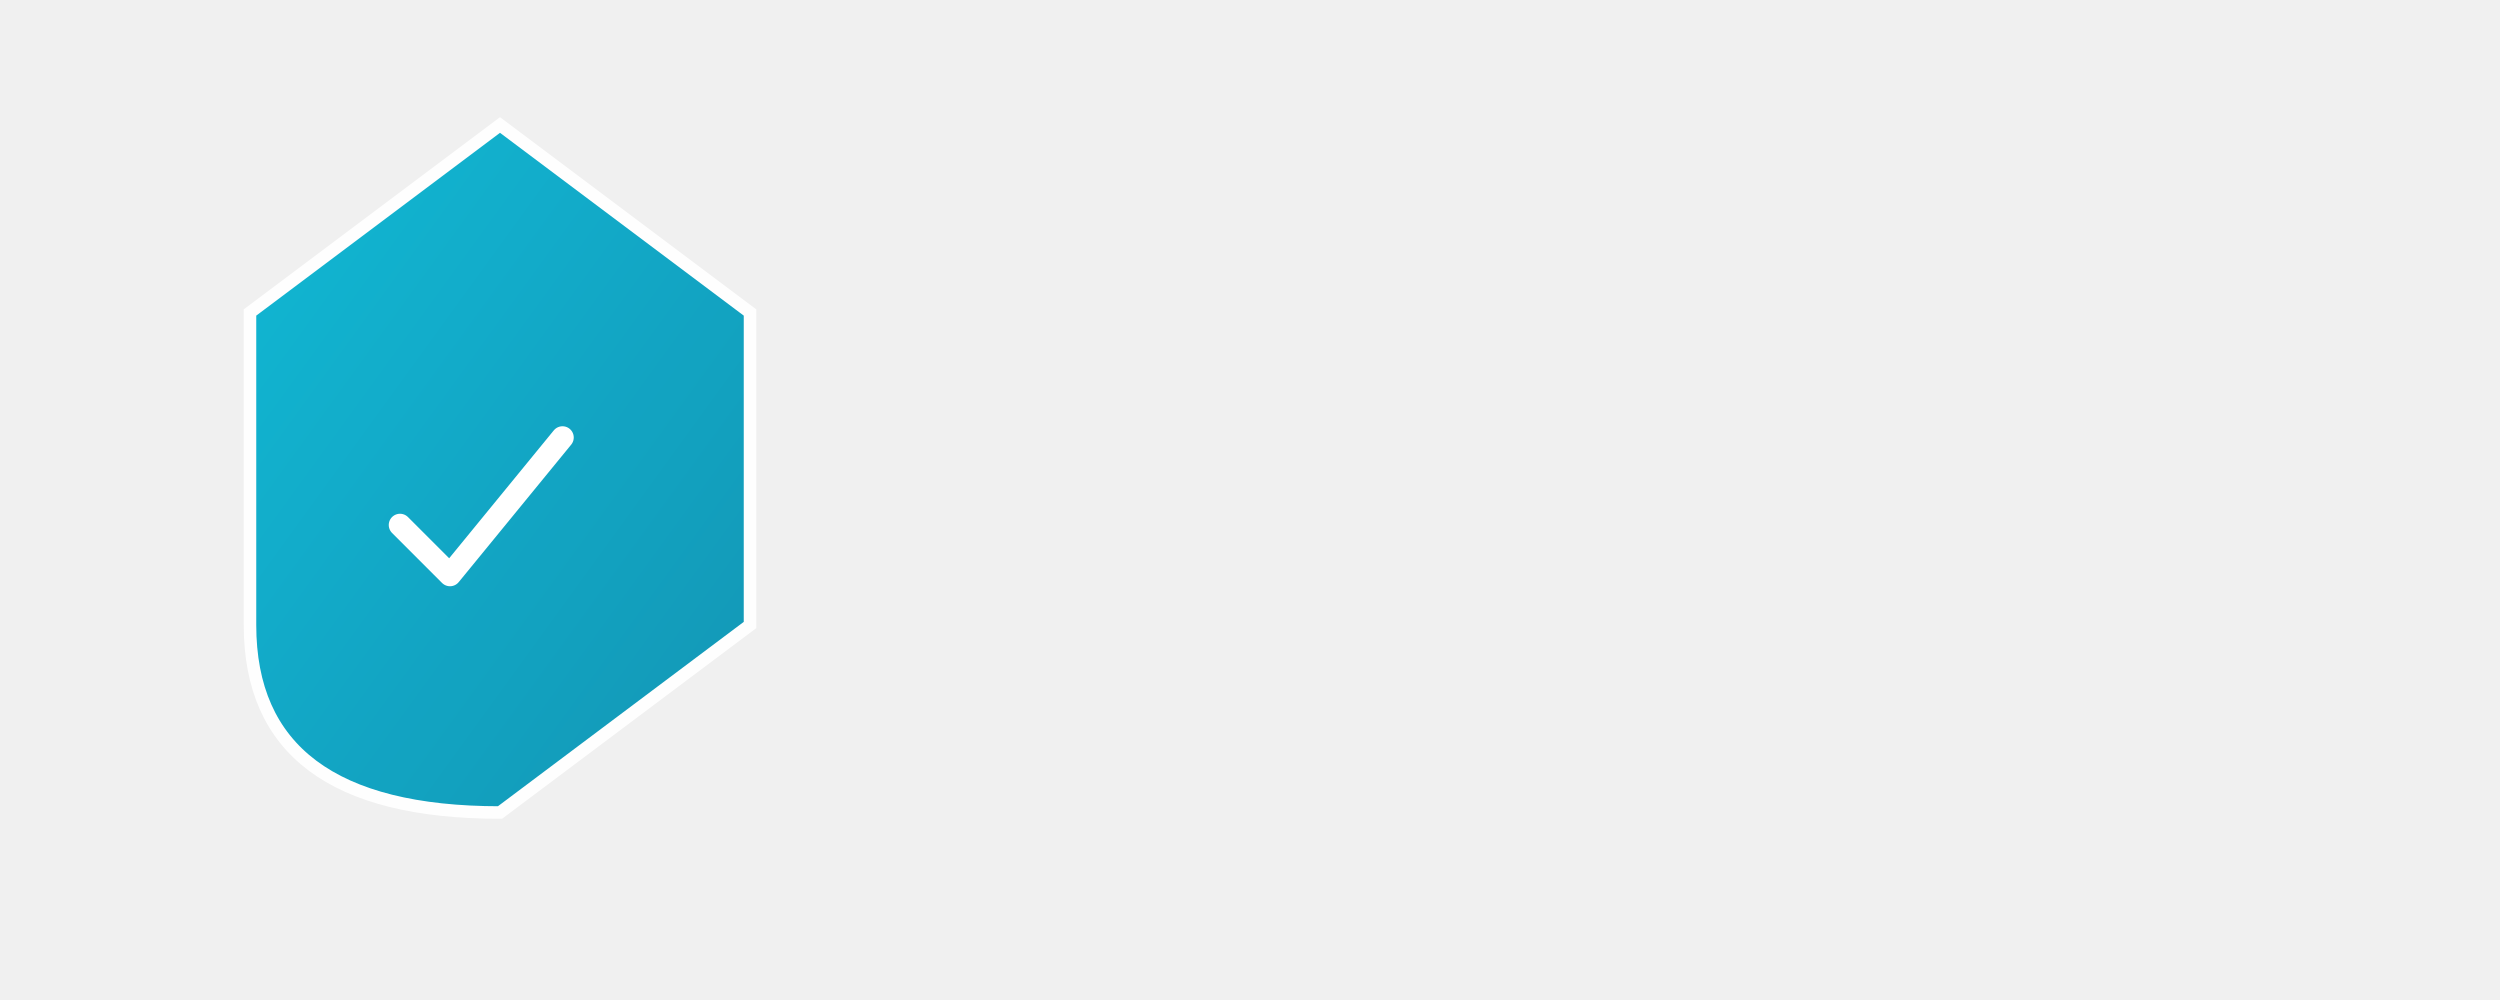
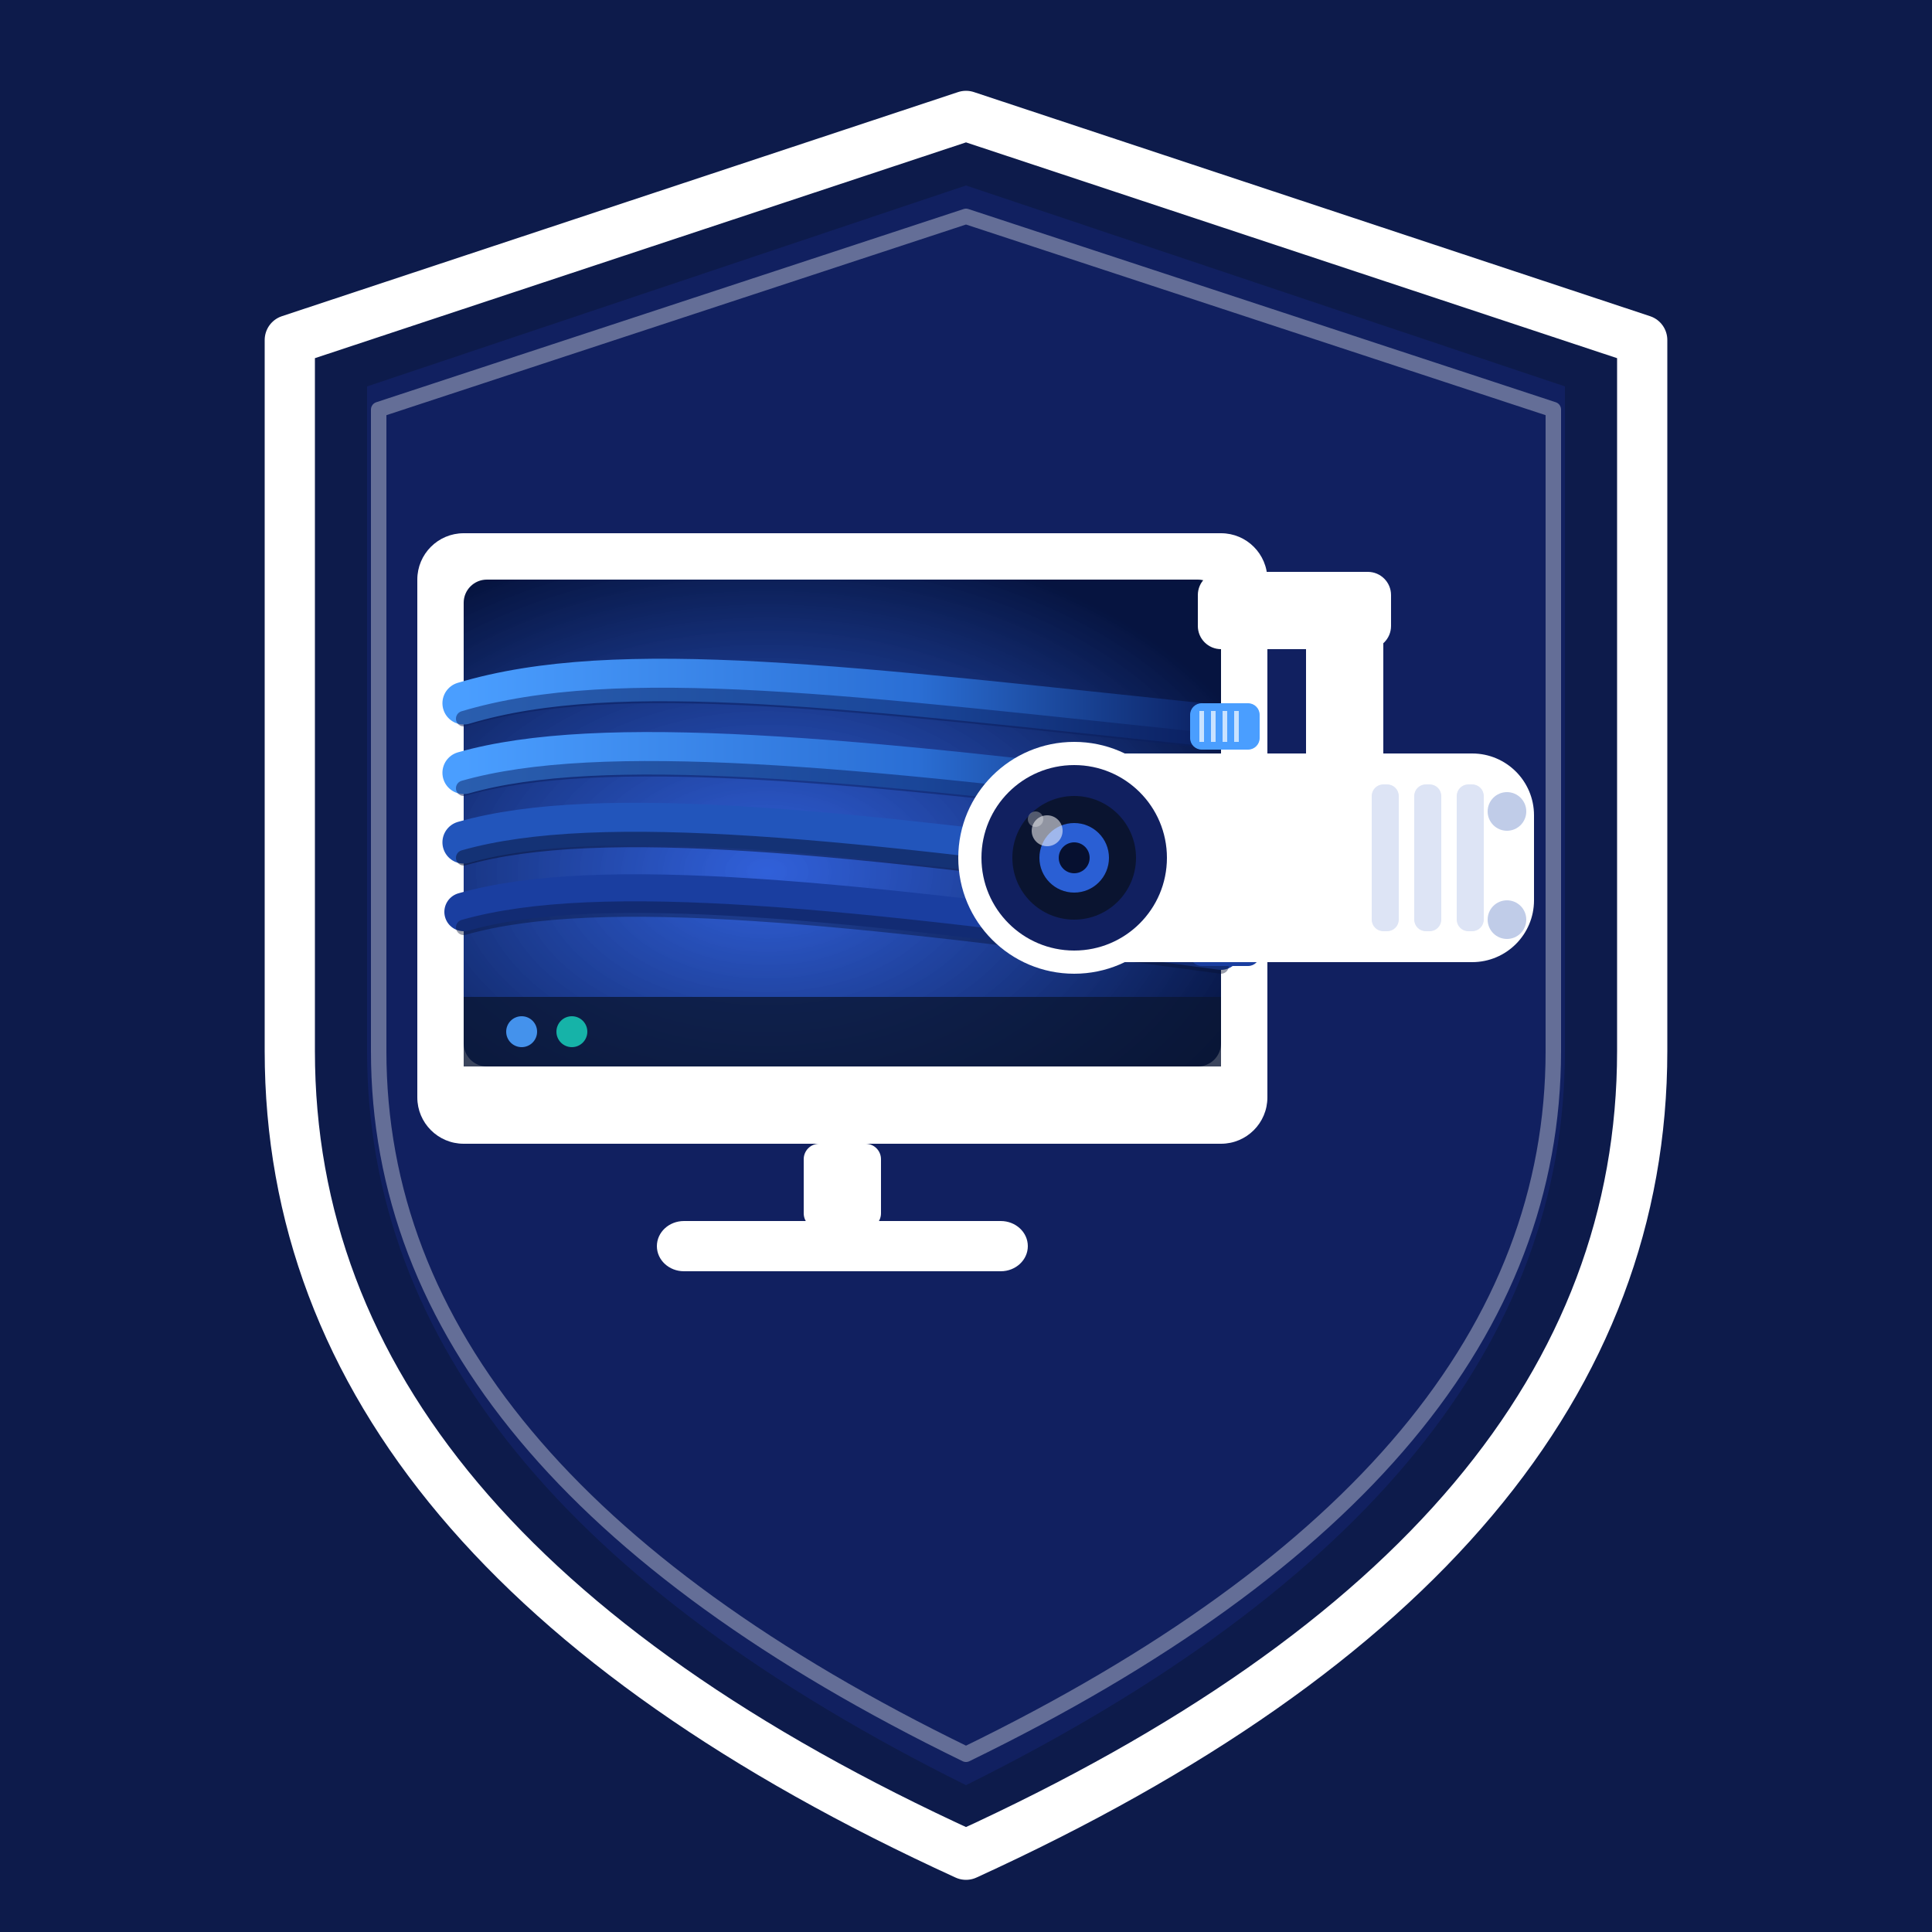
- <svg xmlns="http://www.w3.org/2000/svg" width="200" height="80" viewBox="0 0 200 80">
+ <svg xmlns="http://www.w3.org/2000/svg" width="500" height="500" viewBox="0 0 500 500">
  <defs>
-     <linearGradient id="shieldGradient" x1="0%" y1="0%" x2="100%" y2="100%">
-       <stop offset="0%" style="stop-color:#06b6d4;stop-opacity:1" />
-       <stop offset="100%" style="stop-color:#0891b2;stop-opacity:1" />
+     <radialGradient id="screenGlow" cx="40%" cy="60%" r="70%">
+       <stop offset="0%" stop-color="#1a4fd6" stop-opacity="0.9" />
+       <stop offset="100%" stop-color="#061440" stop-opacity="1" />
+     </radialGradient>
+     <linearGradient id="cableGrad" x1="0%" y1="0%" x2="100%" y2="0%">
+       <stop offset="0%" stop-color="#4a9eff" />
+       <stop offset="60%" stop-color="#2a6ed4" />
+       <stop offset="100%" stop-color="#0a1e5e" />
    </linearGradient>
+     <clipPath id="shieldClip">
+       <path d="M250 48 L405 100 L405 272 Q405 385 250 462 Q95 385 95 272 L95 100 Z" />
+     </clipPath>
  </defs>
-   <path d="M 40 10 L 60 25 L 60 50 Q 40 65 40 65 Q 20 65 20 50 L 20 25 Z" fill="url(#shieldGradient)" stroke="white" stroke-width="1" opacity="0.95" />
-   <path d="M 40 10 L 60 25 L 60 50 Q 40 65 40 65 Q 20 65 20 50 L 20 25 Z" fill="none" stroke="rgba(255,255,255,0.3)" stroke-width="0.5" stroke-linejoin="round" />
-   <path d="M 32 42 L 36 46 L 45 35" fill="none" stroke="white" stroke-width="1.8" stroke-linecap="round" stroke-linejoin="round" />
+   <rect width="500" height="500" fill="#0d1b4b" />
+   <path d="M250 48 L405 100 L405 272 Q405 385 250 462 Q95 385 95 272 L95 100 Z" fill="#112060" />
+   <path d="M250 30 L425 88 L425 272 Q425 400 250 480 Q75 400 75 272 L75 88 Z" fill="none" stroke="white" stroke-width="13" stroke-linejoin="round" stroke-linecap="round" />
+   <path d="M250 56 L402 106 L402 272 Q402 380 250 454 Q98 380 98 272 L98 106 Z" fill="none" stroke="white" stroke-width="4" stroke-linejoin="round" opacity="0.35" />
+   <rect x="108" y="138" width="220" height="158" rx="12" fill="white" />
+   <rect x="120" y="150" width="196" height="126" rx="6" fill="url(#screenGlow)" />
+   <path d="M120 182 C160 170, 220 178, 316 188" stroke="url(#cableGrad)" stroke-width="11" fill="none" stroke-linecap="round" />
+   <path d="M120 186 C160 174, 220 182, 316 192" stroke="#0a1e5e" stroke-width="4" fill="none" stroke-linecap="round" opacity="0.5" />
+   <path d="M120 200 C155 190, 220 196, 316 208" stroke="url(#cableGrad)" stroke-width="11" fill="none" stroke-linecap="round" />
+   <path d="M120 204 C155 194, 220 200, 316 212" stroke="#0a1e5e" stroke-width="4" fill="none" stroke-linecap="round" opacity="0.5" />
+   <path d="M120 218 C155 208, 220 215, 316 228" stroke="#2255bb" stroke-width="11" fill="none" stroke-linecap="round" />
+   <path d="M120 222 C155 212, 220 219, 316 232" stroke="#061030" stroke-width="4" fill="none" stroke-linecap="round" opacity="0.5" />
+   <path d="M120 236 C155 226, 220 233, 316 246" stroke="#1a3ea0" stroke-width="10" fill="none" stroke-linecap="round" />
+   <path d="M120 240 C155 230, 220 237, 316 250" stroke="#061030" stroke-width="4" fill="none" stroke-linecap="round" opacity="0.4" />
+   <rect x="308" y="182" width="18" height="12" rx="3" fill="#4a9eff" />
+   <rect x="308" y="200" width="18" height="12" rx="3" fill="#4a9eff" />
+   <rect x="308" y="220" width="18" height="12" rx="3" fill="#2a6ed4" />
+   <rect x="308" y="238" width="18" height="12" rx="3" fill="#1a3ea0" />
+   <line x1="311" y1="184" x2="311" y2="192" stroke="white" stroke-width="1.2" opacity="0.7" />
+   <line x1="314" y1="184" x2="314" y2="192" stroke="white" stroke-width="1.2" opacity="0.7" />
+   <line x1="317" y1="184" x2="317" y2="192" stroke="white" stroke-width="1.2" opacity="0.7" />
+   <line x1="320" y1="184" x2="320" y2="192" stroke="white" stroke-width="1.2" opacity="0.7" />
+   <line x1="311" y1="202" x2="311" y2="210" stroke="white" stroke-width="1.2" opacity="0.7" />
+   <line x1="314" y1="202" x2="314" y2="210" stroke="white" stroke-width="1.2" opacity="0.7" />
+   <line x1="317" y1="202" x2="317" y2="210" stroke="white" stroke-width="1.2" opacity="0.7" />
+   <line x1="320" y1="202" x2="320" y2="210" stroke="white" stroke-width="1.2" opacity="0.7" />
+   <rect x="120" y="258" width="196" height="18" rx="0" fill="#0a1635" opacity="0.8" />
+   <circle cx="135" cy="267" r="4" fill="#4a9eff" opacity="0.9" />
+   <circle cx="148" cy="267" r="4" fill="#17c3b2" opacity="0.9" />
+   <rect x="208" y="296" width="20" height="22" rx="4" fill="white" />
+   <rect x="170" y="316" width="96" height="13" rx="7" fill="white" />
+   <rect x="338" y="148" width="20" height="82" rx="6" fill="white" />
+   <rect x="310" y="148" width="50" height="20" rx="6" fill="white" />
+   <rect x="272" y="195" width="125" height="54" rx="16" fill="white" />
+   <circle cx="278" cy="222" r="30" fill="white" />
+   <circle cx="278" cy="222" r="24" fill="#112060" />
+   <circle cx="278" cy="222" r="16" fill="#0a1430" />
+   <circle cx="278" cy="222" r="9" fill="#2a5fd4" />
+   <circle cx="278" cy="222" r="4" fill="#061030" />
+   <circle cx="271" cy="215" r="4" fill="white" opacity="0.55" />
+   <circle cx="268" cy="212" r="2" fill="white" opacity="0.3" />
+   <rect x="355" y="203" width="7" height="38" rx="3" fill="#dde4f5" />
+   <rect x="366" y="203" width="7" height="38" rx="3" fill="#dde4f5" />
+   <rect x="377" y="203" width="7" height="38" rx="3" fill="#dde4f5" />
+   <circle cx="390" cy="210" r="5" fill="#c0cce8" />
+   <circle cx="390" cy="238" r="5" fill="#c0cce8" />
</svg>
